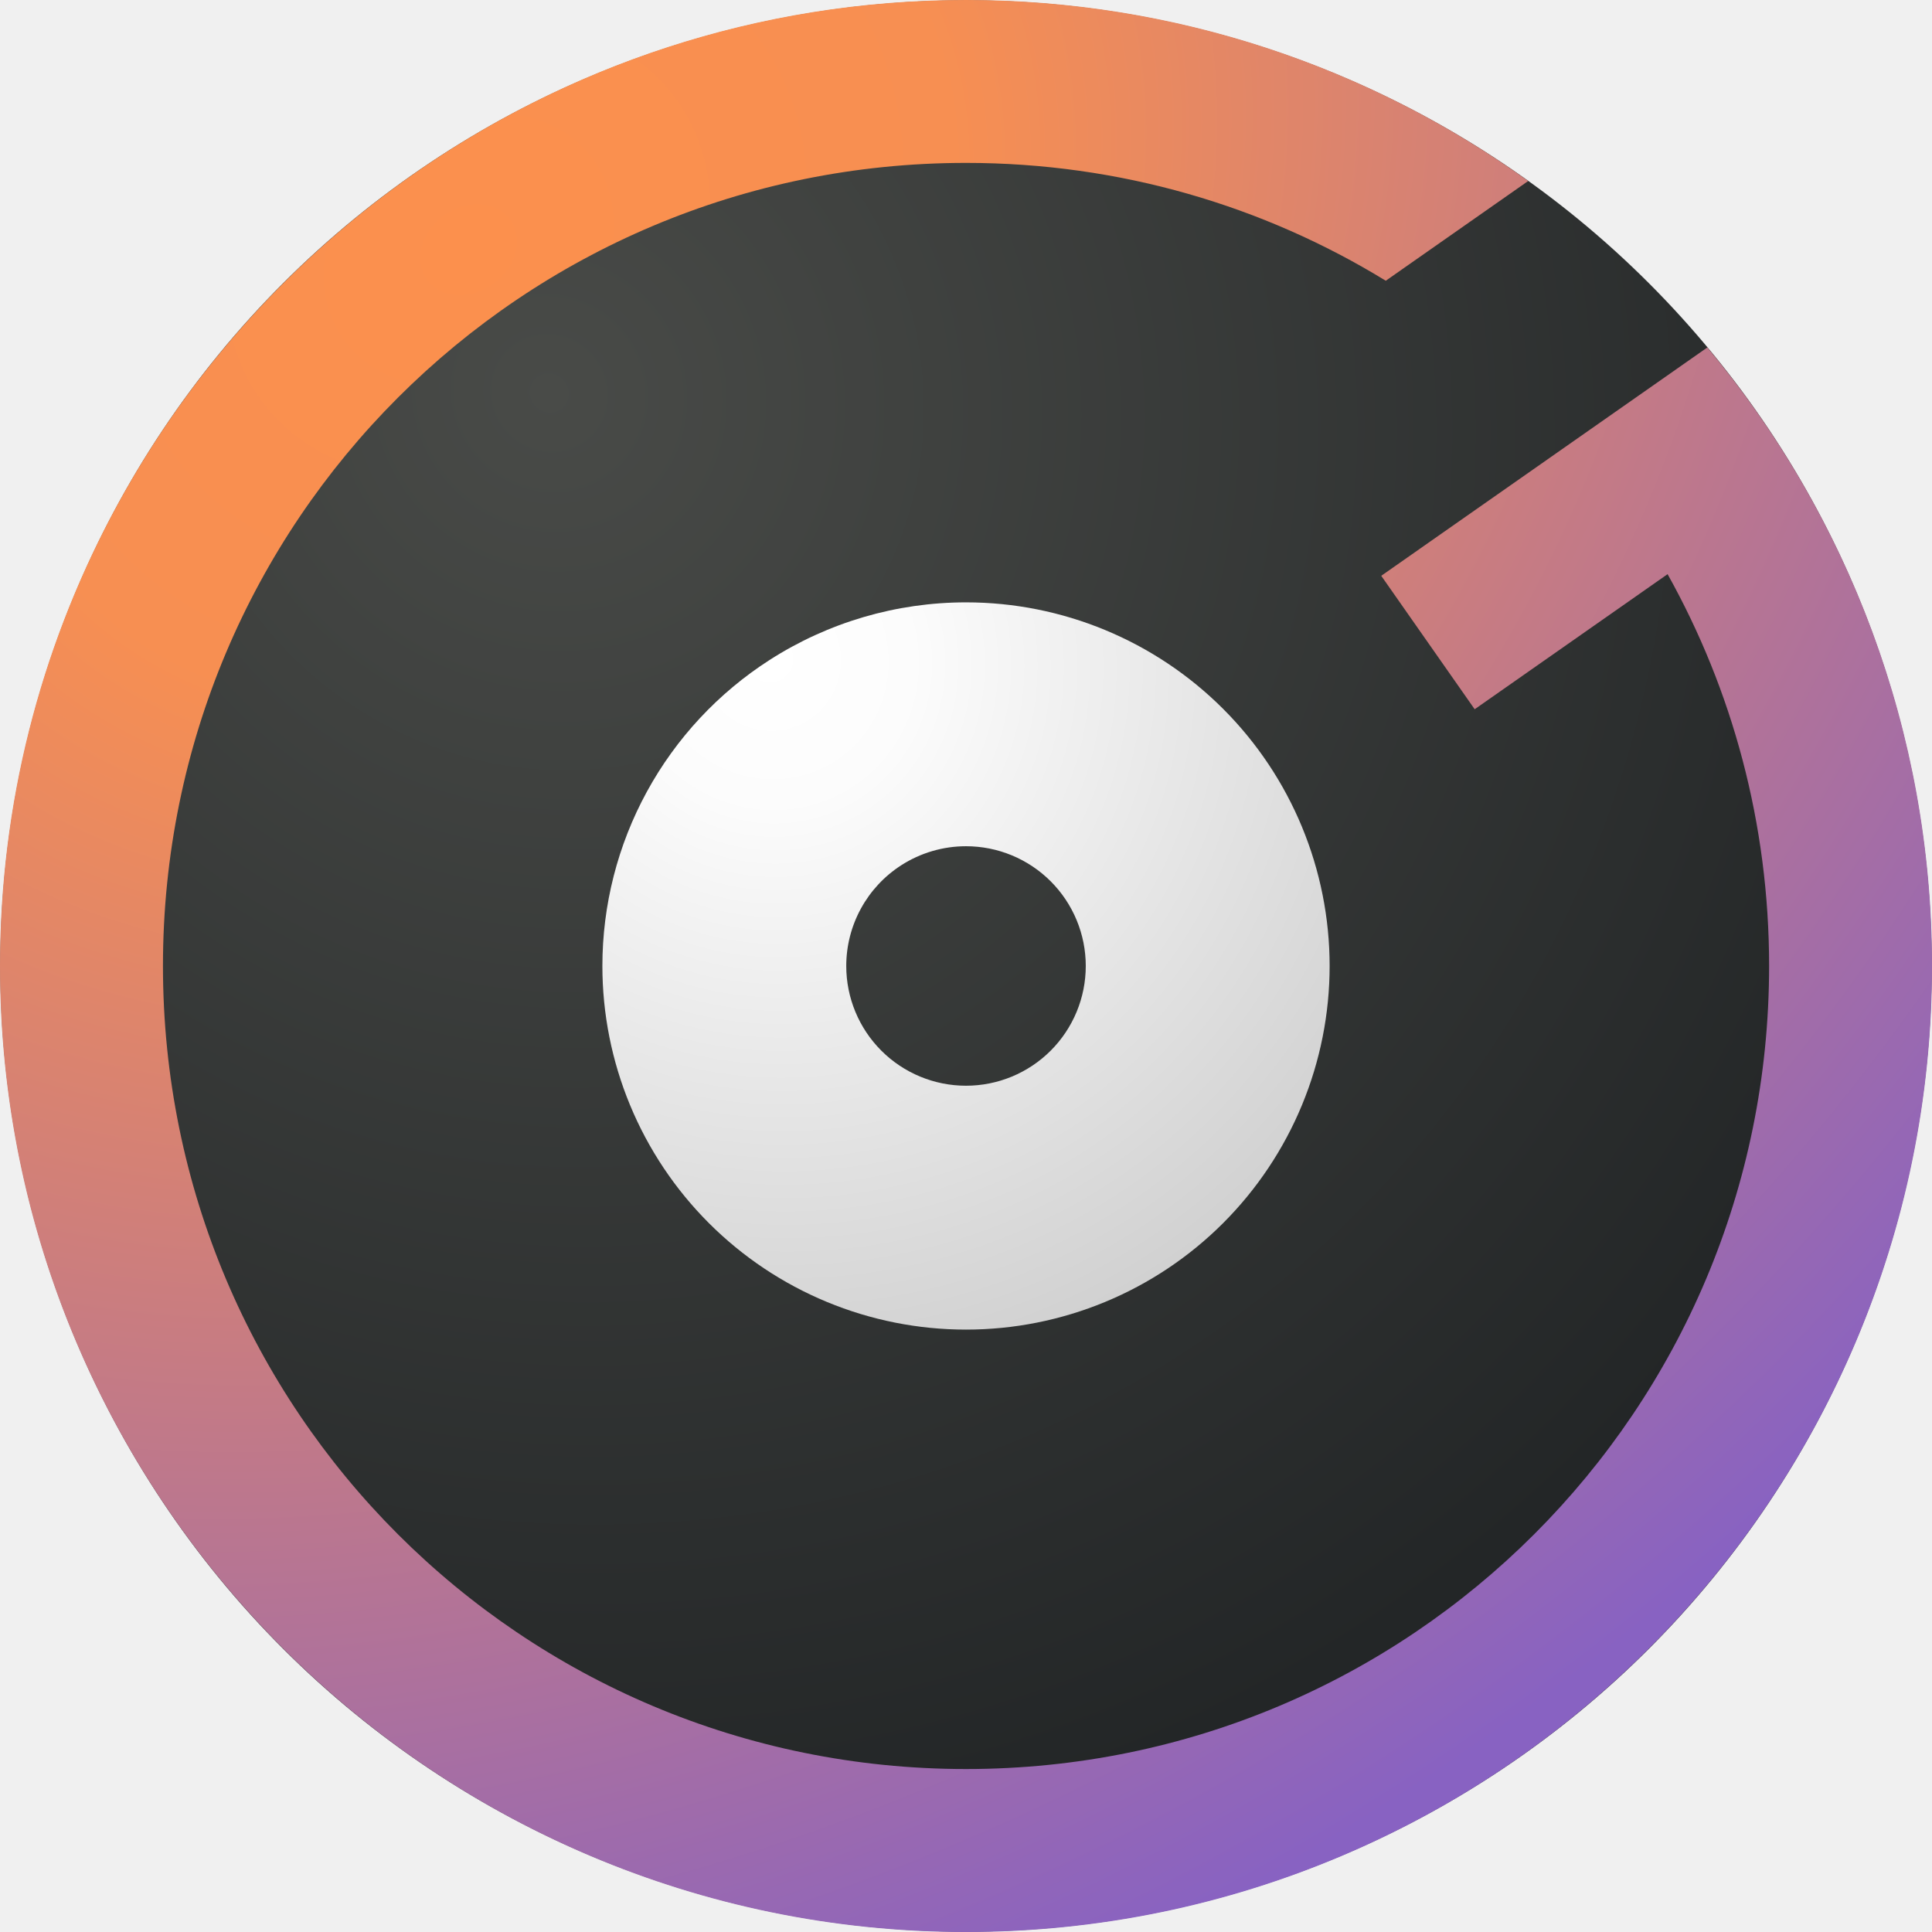
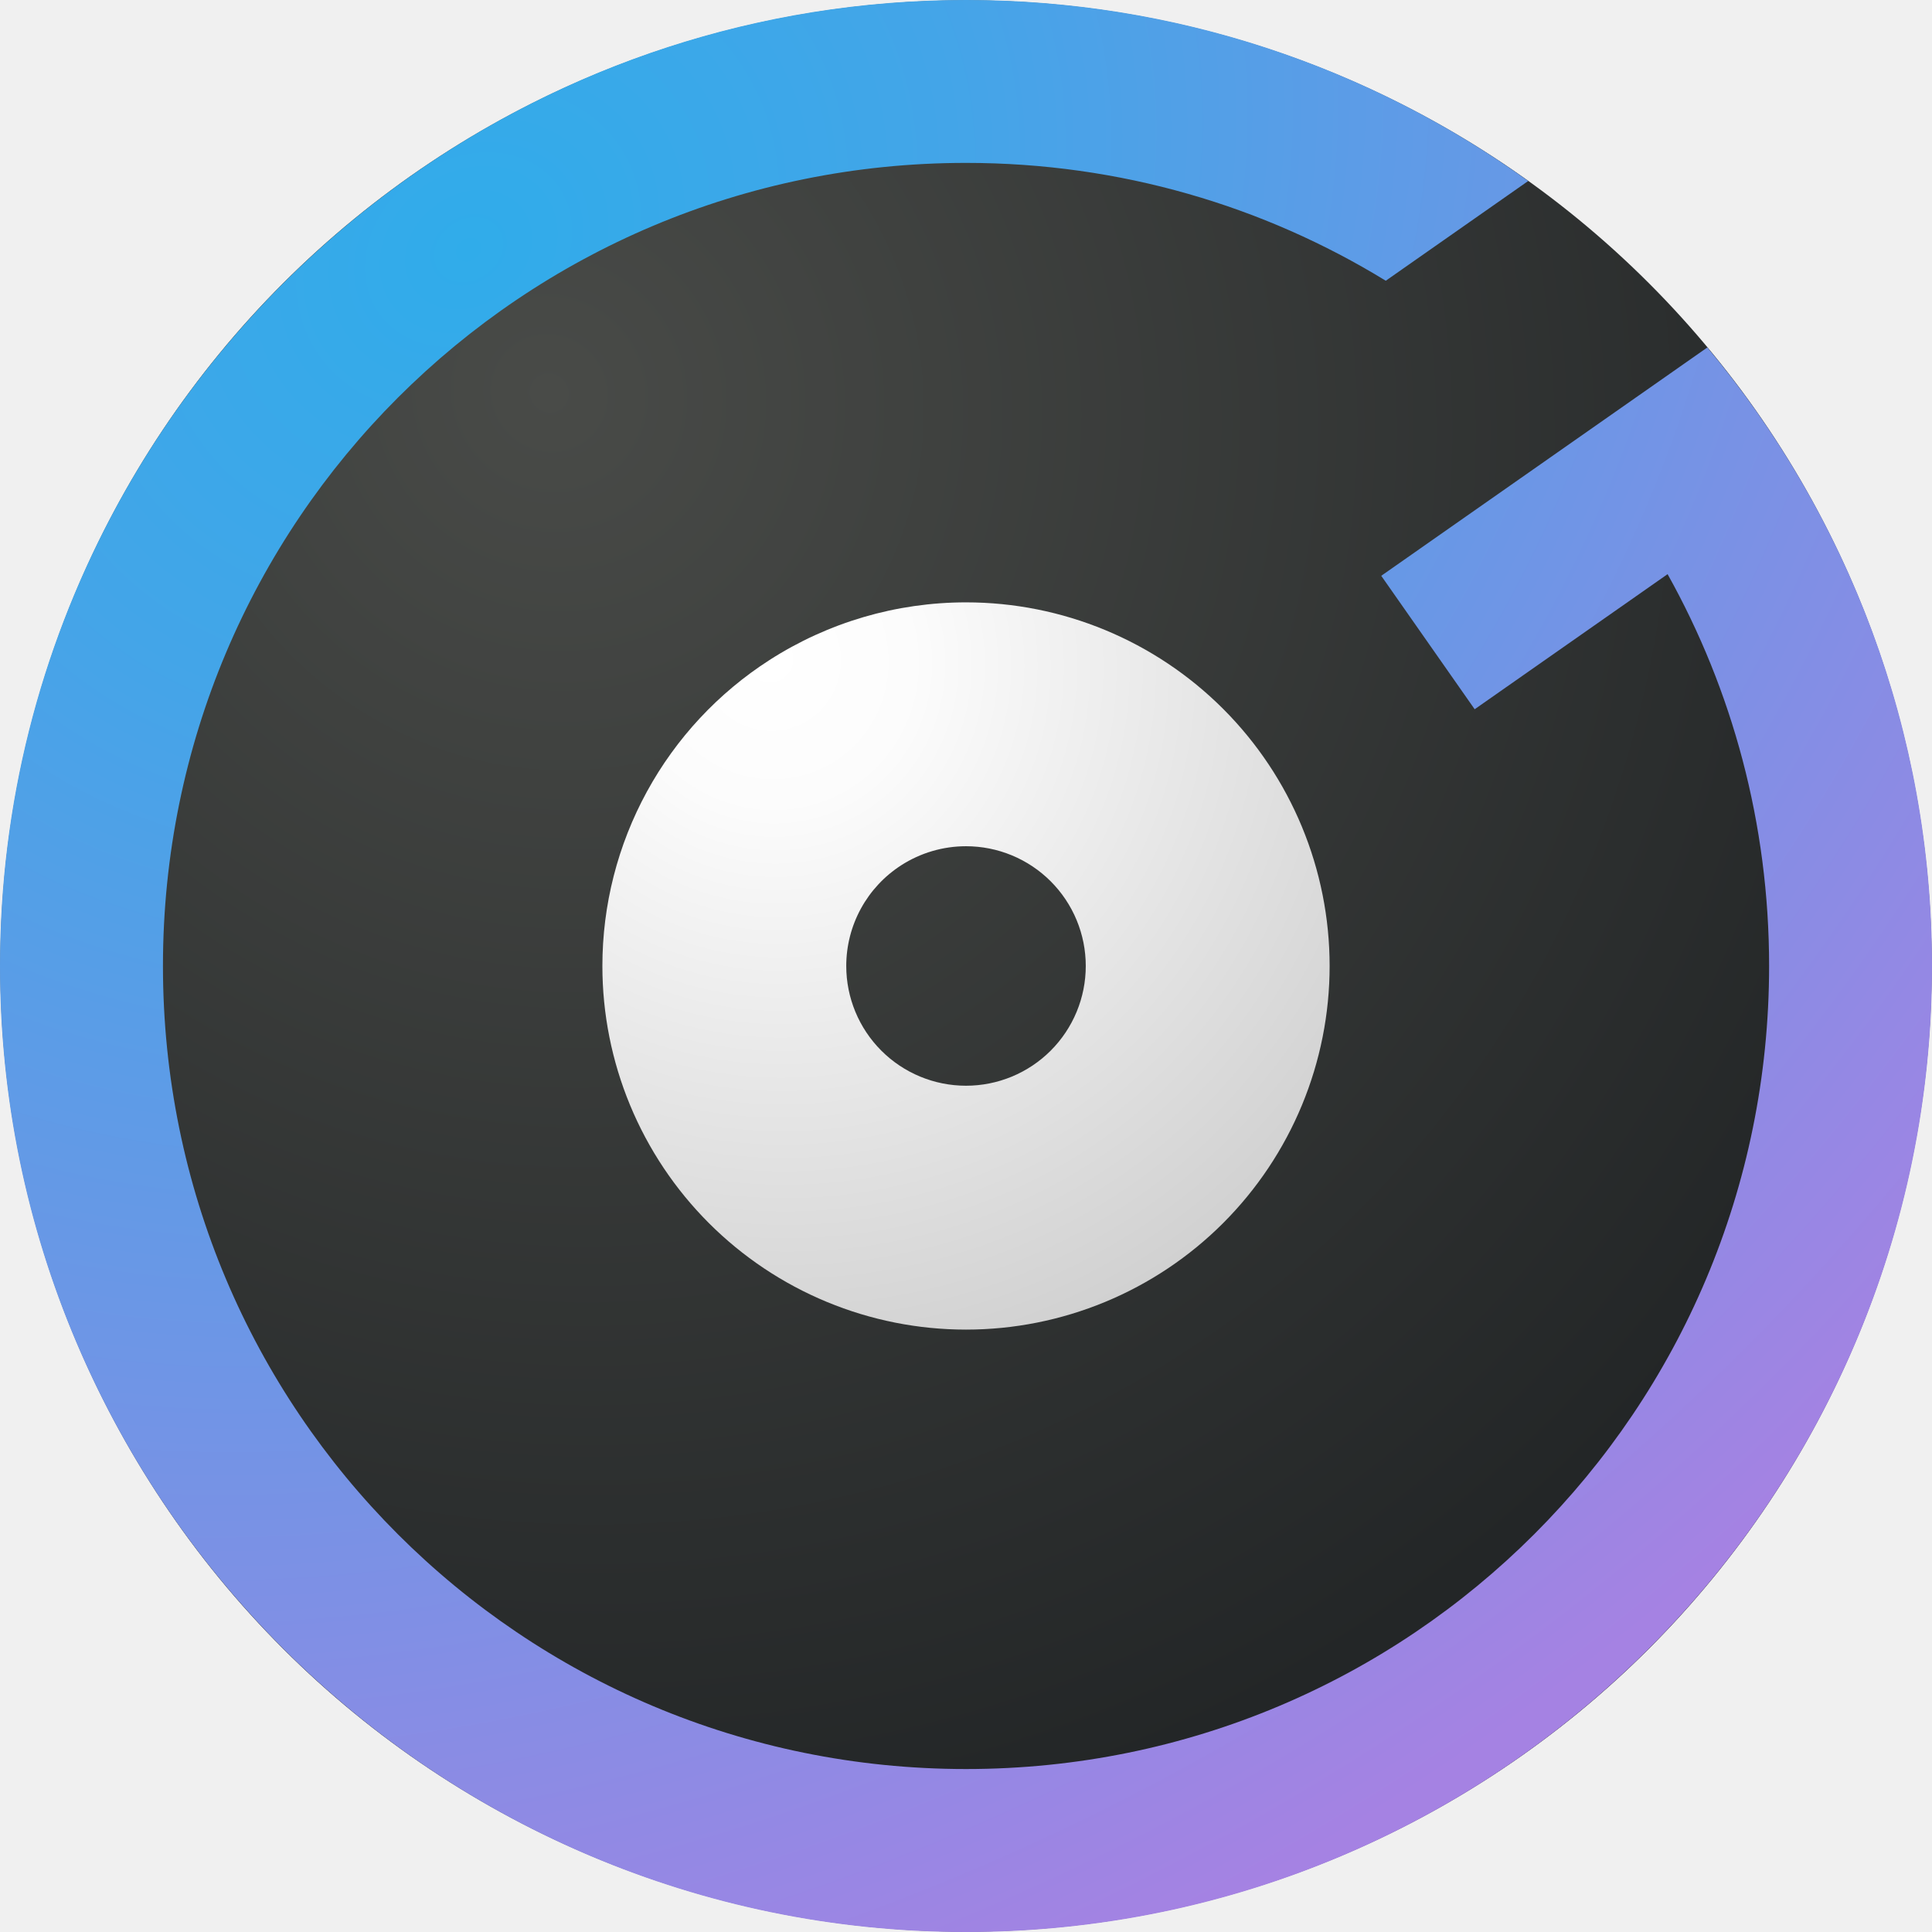
<svg xmlns="http://www.w3.org/2000/svg" width="512" height="512" viewBox="0 0 512 512" fill="none">
-   <g clip-path="url(#clip0_80412_60)">
-     <path d="M511.917 255.994C511.917 289.601 505.298 322.879 492.437 353.928C479.576 384.977 460.725 413.188 436.961 436.952C413.197 460.716 384.985 479.566 353.936 492.427C322.887 505.288 289.609 511.907 256.002 511.907C188.129 511.907 123.036 484.945 75.042 436.952C27.049 388.959 0.086 323.866 0.086 255.993C0.086 188.121 27.049 123.028 75.042 75.035C123.035 27.042 188.128 0.08 256.001 0.08C289.609 0.08 322.887 6.699 353.936 19.56C384.985 32.421 413.197 51.272 436.961 75.035C460.725 98.799 479.575 127.011 492.436 158.06C505.297 189.109 511.917 222.387 511.917 255.994Z" fill="url(#paint0_radial_80412_60)" />
-     <path d="M203.937 174.908C190.351 183.631 179.175 195.628 171.435 209.796C163.695 223.964 159.638 239.85 159.638 255.995C159.638 268.649 162.13 281.18 166.973 292.872C171.816 304.563 178.914 315.186 187.862 324.135C196.81 333.083 207.433 340.181 219.125 345.024C230.816 349.867 243.347 352.359 256.002 352.359C268.657 352.359 281.188 349.866 292.879 345.023C304.571 340.18 315.194 333.082 324.142 324.133C333.09 315.185 340.188 304.562 345.03 292.87C349.873 281.178 352.365 268.647 352.365 255.993C352.364 230.436 342.211 205.927 324.14 187.856C306.069 169.785 281.559 159.632 256.003 159.631C237.542 159.631 219.47 164.934 203.937 174.908ZM238.855 229.291C243.971 226.006 249.922 224.259 256.002 224.259C260.17 224.259 264.297 225.08 268.147 226.674C271.998 228.269 275.496 230.607 278.443 233.554C281.39 236.501 283.728 239.999 285.323 243.85C286.918 247.7 287.739 251.827 287.739 255.995C287.739 260.163 286.918 264.289 285.322 268.14C283.727 271.99 281.389 275.488 278.442 278.435C275.495 281.382 271.996 283.719 268.146 285.314C264.295 286.908 260.168 287.729 256.001 287.728C247.584 287.728 239.513 284.385 233.562 278.434C227.61 272.483 224.267 264.412 224.266 255.996C224.266 250.679 225.602 245.447 228.151 240.781C230.7 236.115 234.381 232.164 238.855 229.291Z" fill="url(#paint1_radial_80412_60)" />
-     <path d="M107.92 47.3C42.657 93.745 7.69759e-05 169.99 0 255.991C0 397.121 114.875 512 256.006 512C397.137 512 512 397.123 512 255.993C512 193.695 489.607 136.523 452.464 92.082L366.043 152.594L390.804 187.957L441.93 152.158C459.064 182.85 468.83 218.251 468.83 255.993C468.83 373.788 373.804 468.814 256.009 468.813C138.213 468.813 43.185 373.785 43.185 255.99C43.185 138.195 138.21 43.17 256.006 43.17C296.822 43.17 334.902 54.585 367.245 74.398L404.997 47.964C362.996 17.794 311.537 -4.46629e-05 256.005 -9.79542e-05C200.876 -0 149.755 17.528 107.92 47.3Z" fill="url(#paint2_radial_80412_60)" />
-   </g>
+   <path d="M511.917 255.994C511.917 289.601 505.298 322.879 492.437 353.928C479.576 384.977 460.725 413.188 436.961 436.952C413.197 460.716 384.985 479.566 353.936 492.427C322.887 505.288 289.609 511.907 256.002 511.907C188.129 511.907 123.036 484.945 75.042 436.952C27.049 388.959 0.086 323.866 0.086 255.993C0.086 188.121 27.049 123.028 75.042 75.035C123.035 27.042 188.128 0.08 256.001 0.08C289.609 0.08 322.887 6.699 353.936 19.56C384.985 32.421 413.197 51.272 436.961 75.035C460.725 98.799 479.575 127.011 492.436 158.06C505.297 189.109 511.917 222.387 511.917 255.994Z" fill="url(#paint0_radial_80412_60)" />
+   <path d="M203.937 174.908C190.351 183.631 179.175 195.628 171.435 209.796C163.695 223.964 159.638 239.85 159.638 255.995C159.638 268.649 162.13 281.18 166.973 292.872C171.816 304.563 178.914 315.186 187.862 324.135C196.81 333.083 207.433 340.181 219.125 345.024C230.816 349.867 243.347 352.359 256.002 352.359C268.657 352.359 281.188 349.866 292.879 345.023C304.571 340.18 315.194 333.082 324.142 324.133C333.09 315.185 340.188 304.562 345.03 292.87C349.873 281.178 352.365 268.647 352.365 255.993C352.364 230.436 342.211 205.927 324.14 187.856C306.069 169.785 281.559 159.632 256.003 159.631C237.542 159.631 219.47 164.934 203.937 174.908ZM238.855 229.291C243.971 226.006 249.922 224.259 256.002 224.259C260.17 224.259 264.297 225.08 268.147 226.674C271.998 228.269 275.496 230.607 278.443 233.554C281.39 236.501 283.728 239.999 285.323 243.85C286.918 247.7 287.739 251.827 287.739 255.995C287.739 260.163 286.918 264.289 285.322 268.14C283.727 271.99 281.389 275.488 278.442 278.435C275.495 281.382 271.996 283.719 268.146 285.314C264.295 286.908 260.168 287.729 256.001 287.728C247.584 287.728 239.513 284.385 233.562 278.434C227.61 272.483 224.267 264.412 224.266 255.996C224.266 250.679 225.602 245.447 228.151 240.781C230.7 236.115 234.381 232.164 238.855 229.291Z" fill="url(#paint1_radial_80412_60)" />
+   <path d="M107.92 47.3C42.657 93.745 7.69759e-05 169.99 0 255.991C0 397.121 114.875 512 256.006 512C397.137 512 512 397.123 512 255.993C512 193.695 489.607 136.523 452.464 92.082L366.043 152.594L390.804 187.957L441.93 152.158C459.064 182.85 468.83 218.251 468.83 255.993C468.83 373.788 373.804 468.814 256.009 468.813C138.213 468.813 43.185 373.785 43.185 255.99C43.185 138.195 138.21 43.17 256.006 43.17C296.822 43.17 334.902 54.585 367.245 74.398L404.997 47.964C362.996 17.794 311.537 -4.46629e-05 256.005 -9.79542e-05C200.876 -0 149.755 17.528 107.92 47.3Z" fill="url(#paint2_radial_80412_60)" />
  <defs>
    <radialGradient id="paint0_radial_80412_60" cx="0" cy="0" r="1" gradientUnits="userSpaceOnUse" gradientTransform="translate(144.928 100.155) rotate(-35.0001) scale(390.041 414.433)">
      <stop stop-color="#494B48" />
      <stop offset="1" stop-color="#222526" />
    </radialGradient>
    <radialGradient id="paint1_radial_80412_60" cx="0" cy="0" r="1" gradientUnits="userSpaceOnUse" gradientTransform="translate(203.937 174.908) rotate(-34.9998) scale(196.12 202.407)">
      <stop stop-color="white" />
      <stop offset="0.191" stop-color="#FCFCFC" />
      <stop offset="1" stop-color="#CECECE" />
    </radialGradient>
    <radialGradient id="paint2_radial_80412_60" cx="0" cy="0" r="1" gradientUnits="userSpaceOnUse" gradientTransform="translate(120.403 65.1275) rotate(145) scale(587.056 485.305)">
-       <stop stop-color="#FC904D" />
-       <stop offset="0.233" stop-color="#F78F52" />
-       <stop offset="1" stop-color="#8862C2" />
+       <stop stop-color="#30ACEA" />
+       <stop offset="0.233" stop-color="#43A5E8" />
+       <stop offset="1" stop-color="#A582E3" />
    </radialGradient>
-     <clipPath id="clip0_80412_60">
-       <rect width="512" height="512" fill="white" />
-     </clipPath>
  </defs>
</svg>
